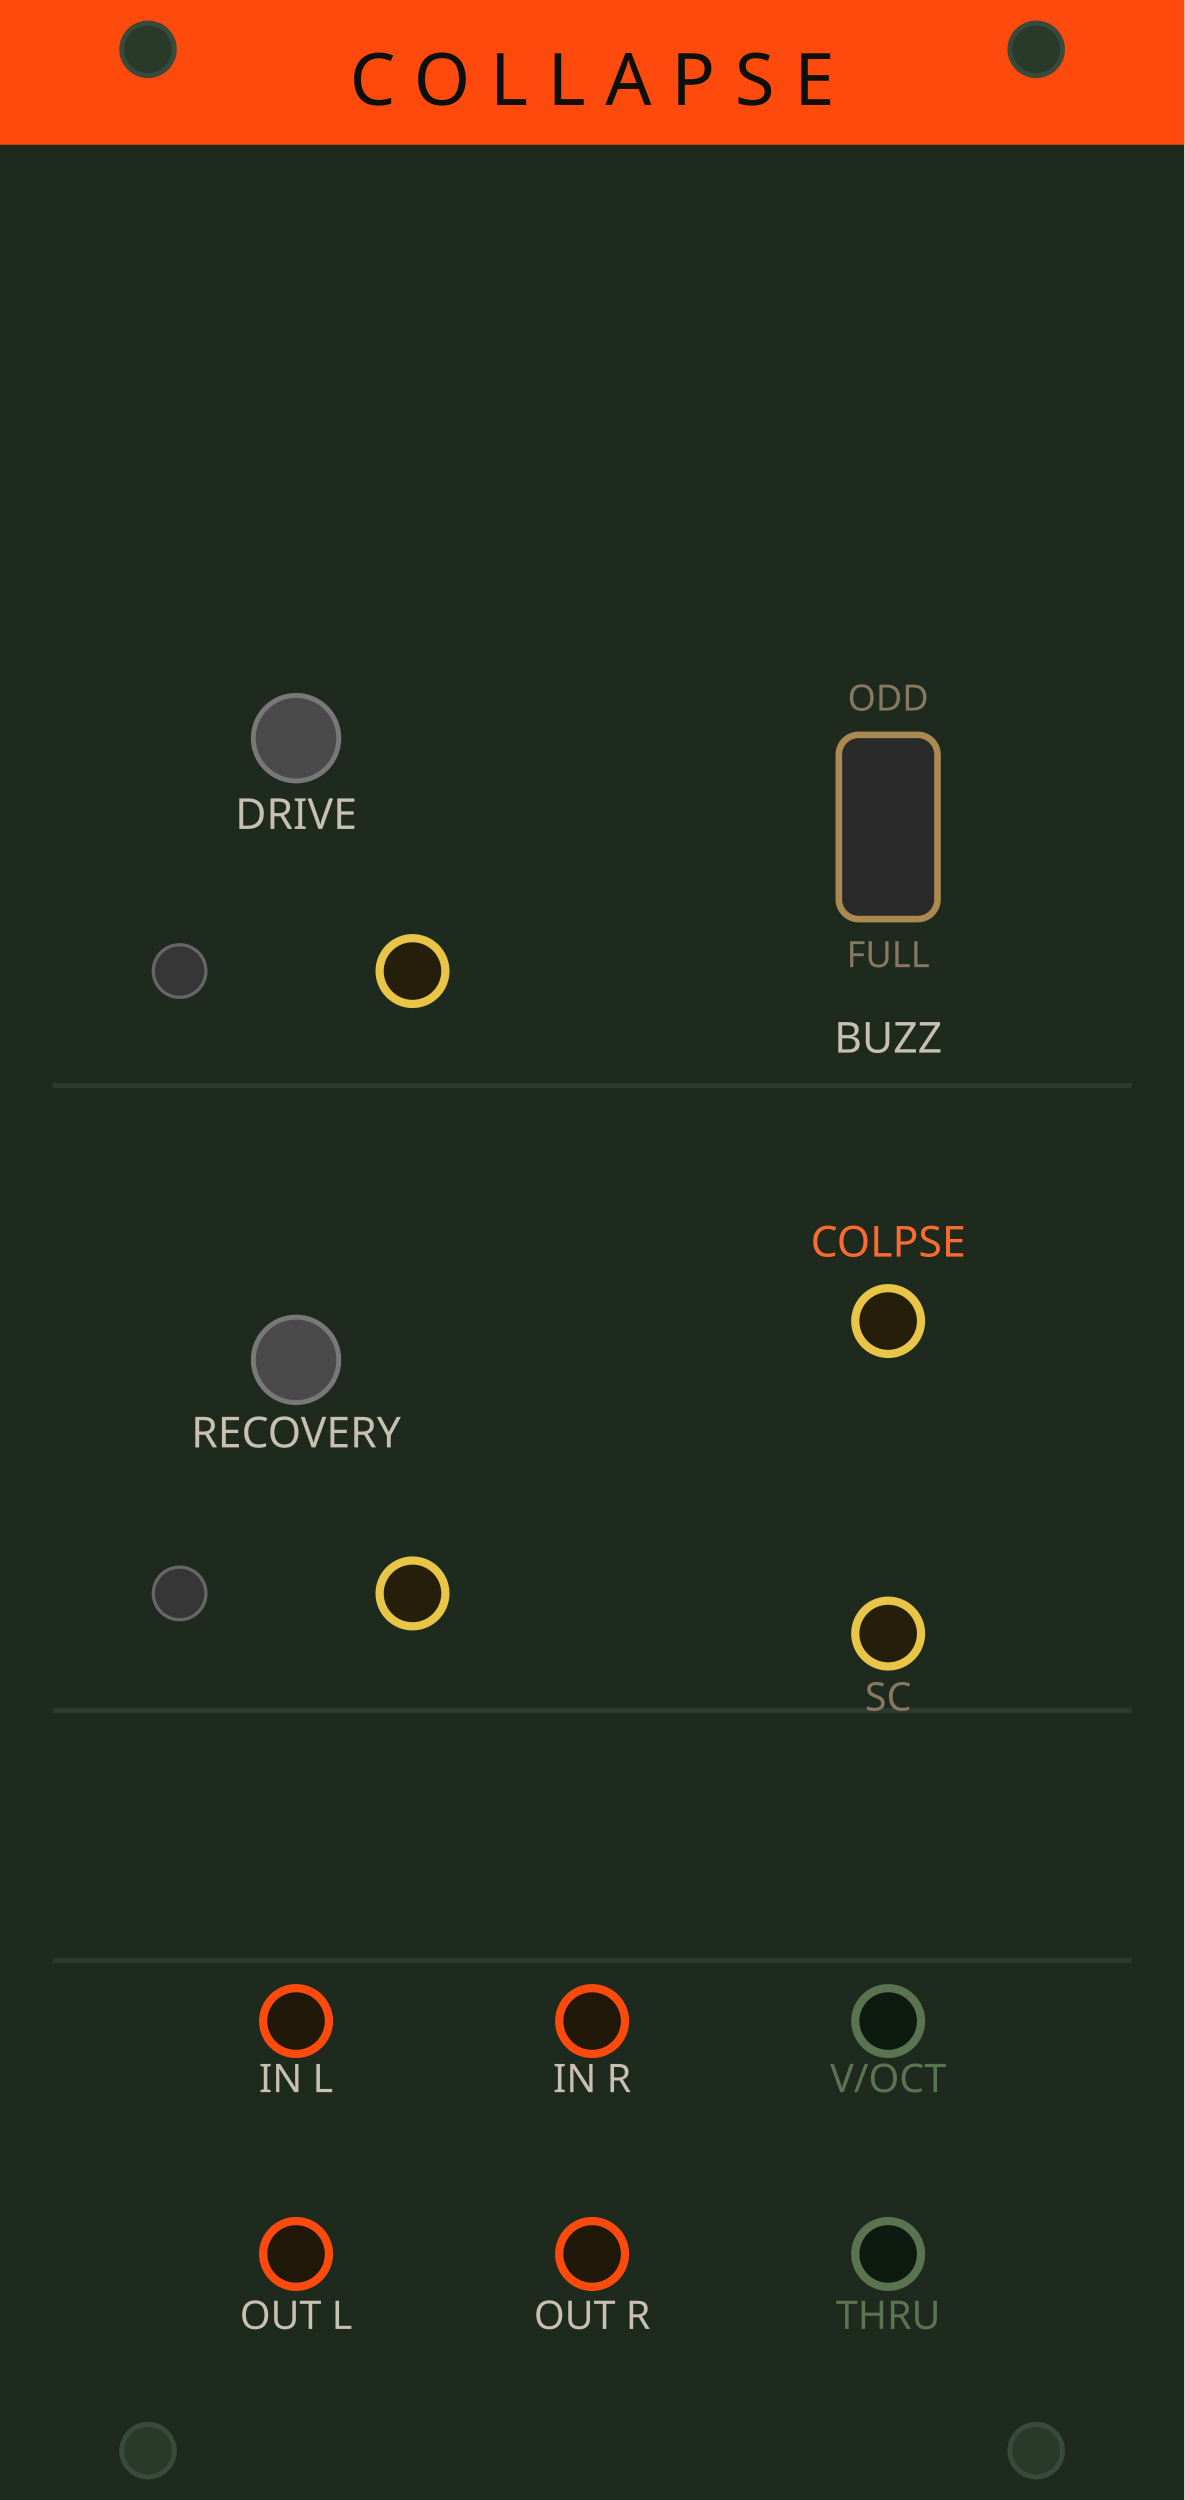
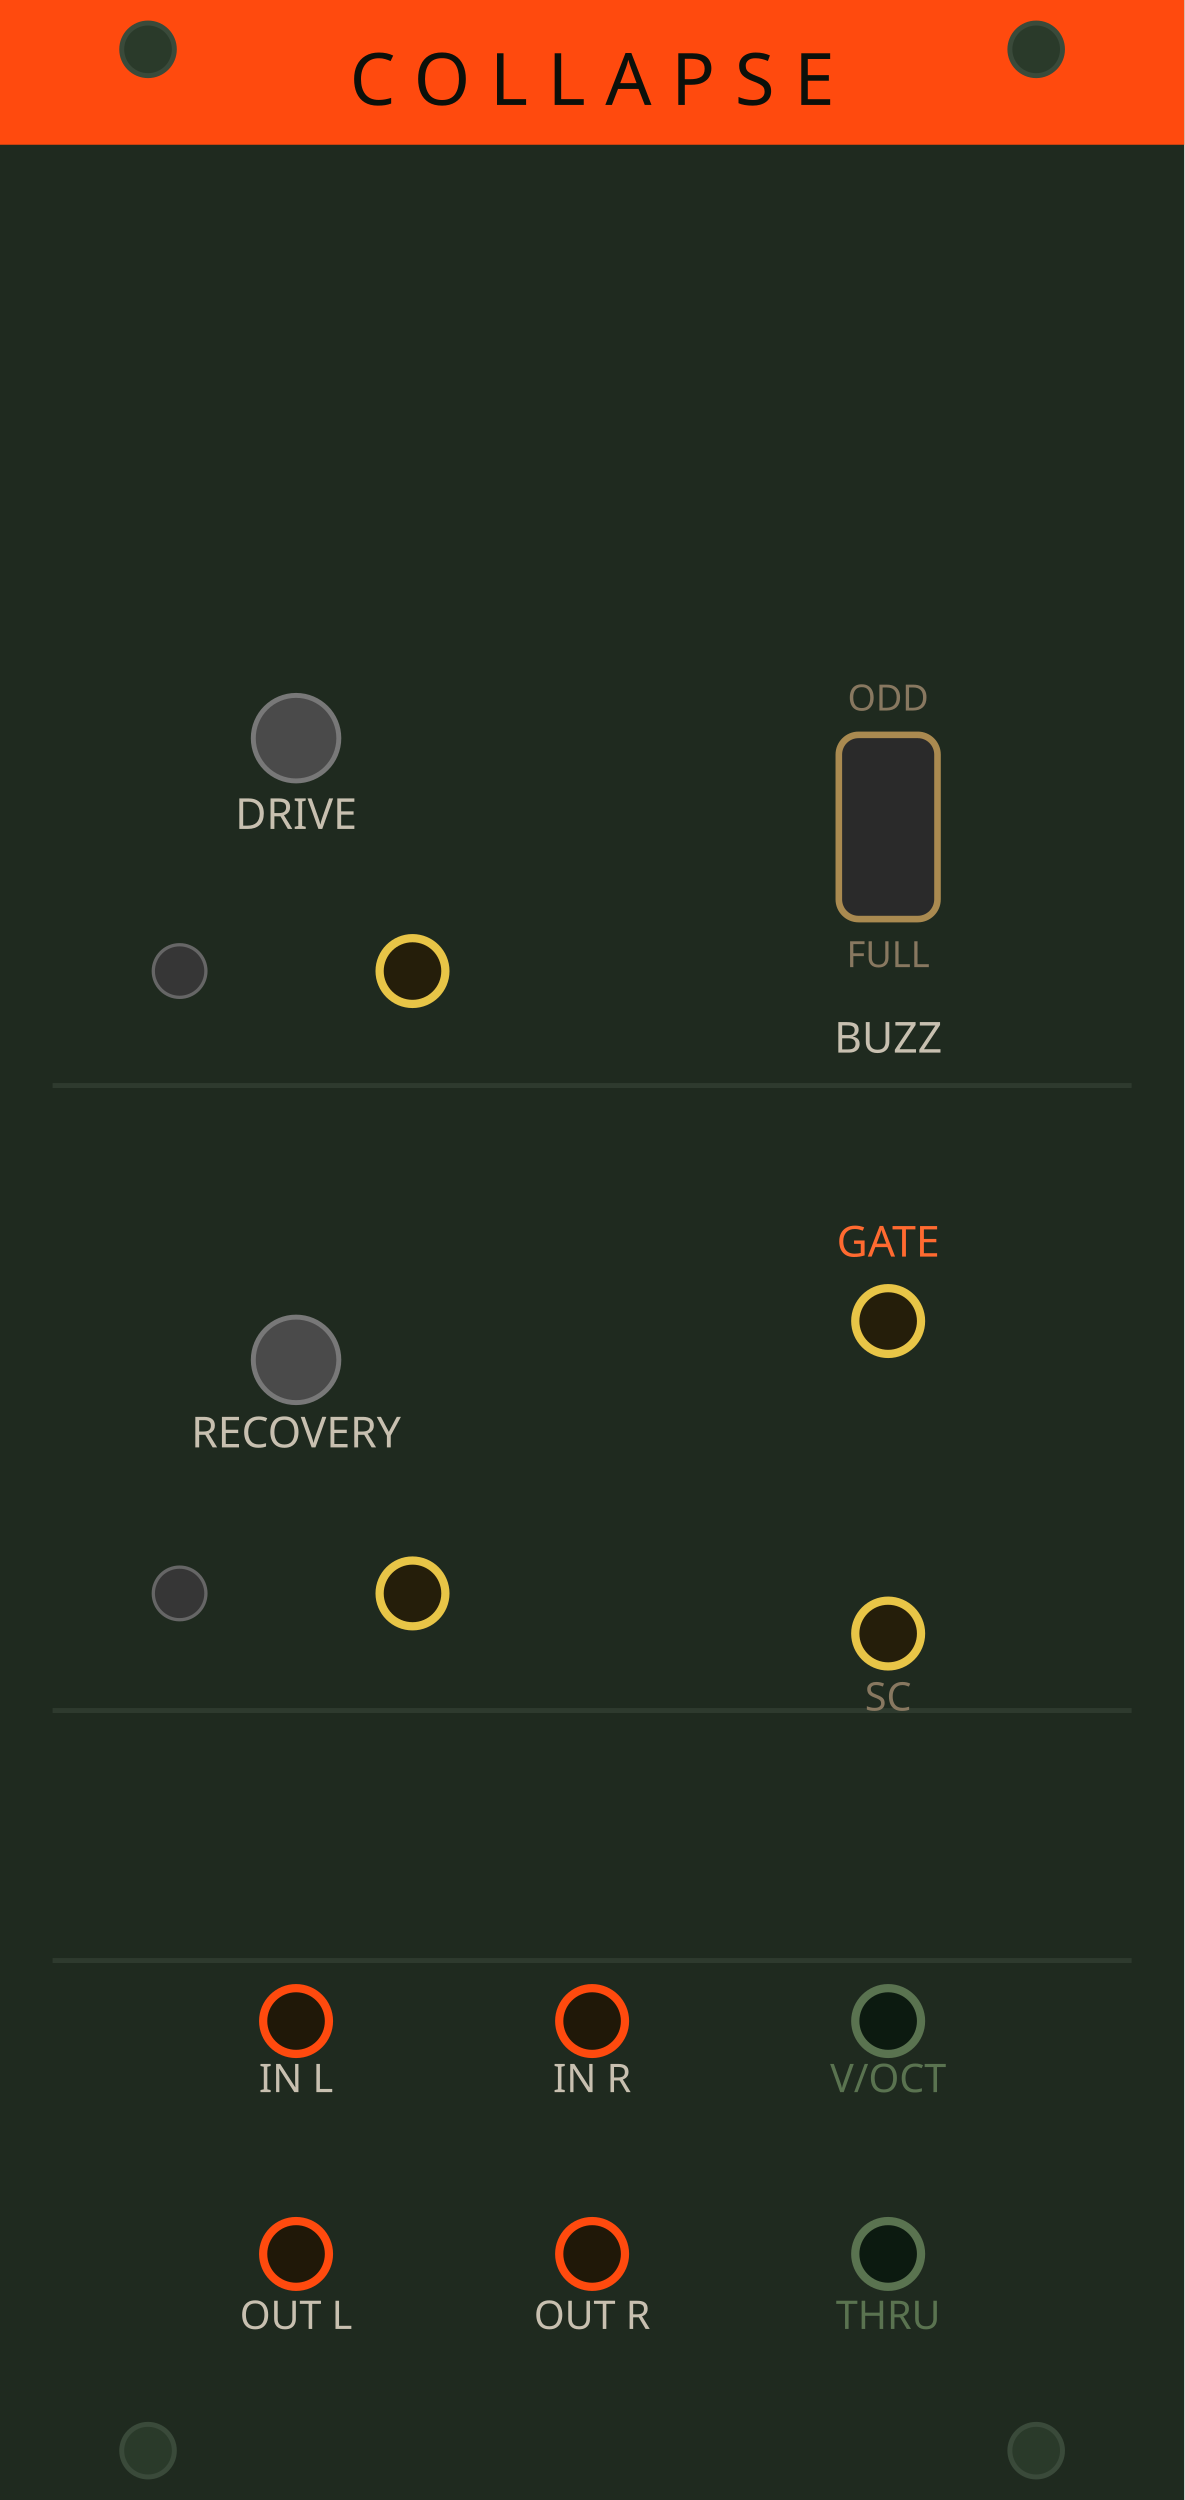
<svg xmlns="http://www.w3.org/2000/svg" width="180" height="380" viewBox="0 0 180 380" version="1.1" id="svg25">
  <defs id="defs25" />
-   <rect width="180" height="380" fill="#1F2A1F" id="rect1" />
-   <rect width="180" height="22" fill="#FF4A0E" id="rect2" />
+   <path id="rect1" style="fill:#1f2a1f" d="M 0,0 H 180 V 380 H 0 Z" />
+   <path id="rect2" style="fill:#ff4a0e" d="M 0,0 H 180 V 22 H 0 Z" />
  <path d="m 57.588,8.853 q -1.265,0 -1.991,0.847 -0.726,0.847 -0.726,2.321 0,1.463 0.671,2.321 0.682,0.847 2.035,0.847 0.517,0 0.979,-0.088 0.462,-0.088 0.902,-0.22 v 0.858 q -0.44,0.165 -0.913,0.242 -0.462,0.077 -1.111,0.077 -1.199,0 -2.002,-0.495 -0.803,-0.495 -1.21,-1.408 -0.396,-0.913 -0.396,-2.145 0,-1.188 0.429,-2.09 0.44,-0.913 1.287,-1.419 0.847,-0.517 2.057,-0.517 1.243,0 2.167,0.462 l -0.396,0.836 q -0.363,-0.165 -0.814,-0.297 -0.44,-0.132 -0.968,-0.132 z M 70.807,12.01 q 0,1.221 -0.418,2.134 -0.407,0.902 -1.21,1.408 -0.803,0.506 -1.991,0.506 -1.221,0 -2.035,-0.506 -0.803,-0.506 -1.199,-1.419 -0.396,-0.913 -0.396,-2.134 0,-1.21 0.396,-2.112 0.396,-0.902 1.199,-1.408 0.814,-0.506 2.046,-0.506 1.177,0 1.98,0.506 0.803,0.495 1.21,1.408 0.418,0.902 0.418,2.123 z m -6.204,0 q 0,1.485 0.627,2.343 0.627,0.847 1.958,0.847 1.342,0 1.958,-0.847 0.616,-0.858 0.616,-2.343 0,-1.485 -0.616,-2.321 -0.616,-0.847 -1.947,-0.847 -1.331,0 -1.969,0.847 -0.627,0.836 -0.627,2.321 z m 10.942,3.938 V 8.094 h 0.99 v 6.974 h 3.432 v 0.88 z m 8.764,0 V 8.094 h 0.99 v 6.974 h 3.432 v 0.88 z m 13.692,0 -0.946,-2.431 h -3.113 l -0.935,2.431 h -1.001 l 3.069,-7.887 h 0.891 l 3.058,7.887 z m -2.123,-5.687 q -0.033,-0.088 -0.11,-0.319 -0.077,-0.231 -0.154,-0.473 -0.066,-0.253 -0.11,-0.385 -0.077,0.341 -0.176,0.671 -0.099,0.319 -0.165,0.506 l -0.891,2.376 h 2.486 z M 105.181,8.094 q 1.54,0 2.244,0.605 0.704,0.605 0.704,1.705 0,0.649 -0.297,1.221 -0.286,0.561 -0.979,0.913 -0.682,0.352 -1.859,0.352 h -0.902 v 3.058 h -0.99 V 8.094 Z m -0.088,0.847 h -1.001 v 3.102 h 0.792 q 1.122,0 1.672,-0.363 0.55,-0.363 0.55,-1.232 0,-0.759 -0.484,-1.133 -0.484,-0.374 -1.529,-0.374 z m 12.119,4.906 q 0,1.045 -0.759,1.628 -0.759,0.583 -2.046,0.583 -0.66,0 -1.221,-0.099 -0.561,-0.099 -0.935,-0.275 v -0.946 q 0.396,0.176 0.979,0.319 0.594,0.143 1.221,0.143 0.88,0 1.32,-0.341 0.451,-0.341 0.451,-0.924 0,-0.385 -0.165,-0.649 -0.165,-0.264 -0.572,-0.484 -0.396,-0.231 -1.111,-0.484 -1.001,-0.363 -1.518,-0.891 -0.506,-0.528 -0.506,-1.441 0,-0.627 0.319,-1.067 0.319,-0.451 0.88,-0.693 0.572,-0.242 1.309,-0.242 0.649,0 1.188,0.121 0.539,0.121 0.979,0.319 l -0.308,0.847 q -0.407,-0.176 -0.891,-0.297 -0.473,-0.121 -0.99,-0.121 -0.737,0 -1.111,0.319 -0.374,0.308 -0.374,0.825 0,0.396 0.165,0.66 0.165,0.264 0.539,0.473 0.374,0.209 1.012,0.451 0.693,0.253 1.166,0.55 0.484,0.286 0.726,0.693 0.253,0.407 0.253,1.023 z m 8.973,2.101 h -4.389 V 8.094 h 4.389 v 0.869 h -3.399 v 2.453 h 3.201 v 0.858 h -3.201 v 2.805 h 3.399 z" id="text2" style="font-size:11px;font-family:'Nunito Sans', sans-serif;letter-spacing:3;dominant-baseline:middle;text-anchor:middle;fill:#0c100a" aria-label="COLLAPSE" />
-   <line x1="8" y1="165" x2="172" y2="165" stroke="#2E3A2E" stroke-width="0.75" id="line2" />
-   <line x1="8" y1="260" x2="172" y2="260" stroke="#2E3A2E" stroke-width="0.75" id="line3" />
-   <line x1="8" y1="298" x2="172" y2="298" stroke="#2E3A2E" stroke-width="0.75" id="line4" />
-   <circle cx="45.0" cy="112.2" r="6.5" fill="#4A4A4A" stroke="#787878" stroke-width="0.75" id="circle4" />
-   <circle cx="27.3" cy="147.6" r="4" fill="#363636" stroke="#666" stroke-width="0.5" id="circle5" />
-   <circle cx="62.7" cy="147.6" r="5" fill="#251E0A" stroke="#E8C547" stroke-width="1.25" id="circle6" />
+   <path id="line2" style="stroke:#2e3a2e;stroke-width:0.75" d="M 8,165 H 172" />
+   <path id="line3" style="stroke:#2e3a2e;stroke-width:0.75" d="M 8,260 H 172" />
+   <path id="line4" style="stroke:#2e3a2e;stroke-width:0.75" d="M 8,298 H 172" />
+   <path id="circle4" style="fill:#4a4a4a;stroke:#787878;stroke-width:0.75" d="m 51.5,112.2 a 6.5,6.5 0 0 1 -6.5,6.5 6.5,6.5 0 0 1 -6.5,-6.5 6.5,6.5 0 0 1 6.5,-6.5 6.5,6.5 0 0 1 6.5,6.5 z" />
+   <path id="circle5" style="fill:#363636;stroke:#666666;stroke-width:0.5" d="m 31.3,147.6 a 4,4 0 0 1 -4,4 4,4 0 0 1 -4,-4 4,4 0 0 1 4,-4 4,4 0 0 1 4,4 z" />
+   <path id="circle6" style="fill:#251e0a;stroke:#e8c547;stroke-width:1.25" d="m 67.7,147.6 a 5,5 0 0 1 -5,5 5,5 0 0 1 -5,-5 5,5 0 0 1 5,-5 5,5 0 0 1 5,5 z" />
  <path d="m 40.096,123.634 q 0,1.177 -0.643,1.774 -0.637,0.592 -1.781,0.592 h -1.294 v -4.641 h 1.43 q 0.702,0 1.216,0.26 0.513,0.26 0.793,0.767 0.28,0.5 0.28,1.248 z m -0.618,0.019 q 0,-0.929 -0.462,-1.359 -0.455,-0.435 -1.294,-0.435 h -0.76 v 3.64 h 0.63 q 1.885,0 1.885,-1.846 z m 2.925,-2.295 q 0.865,0 1.274,0.332 0.416,0.325 0.416,0.988 0,0.37 -0.137,0.618 -0.137,0.247 -0.351,0.397 -0.208,0.143 -0.442,0.228 l 1.274,2.08 h -0.682 l -1.125,-1.917 h -0.923 V 126 h -0.585 v -4.641 z m -0.033,0.507 h -0.663 v 1.722 h 0.696 q 0.566,0 0.826,-0.221 0.26,-0.228 0.26,-0.663 0,-0.455 -0.273,-0.643 -0.273,-0.195 -0.845,-0.195 z M 46.472,126 h -1.677 v -0.338 l 0.546,-0.123 v -3.712 l -0.546,-0.13 v -0.338 h 1.677 v 0.338 l -0.546,0.13 v 3.712 l 0.546,0.123 z m 4.167,-4.641 -1.657,4.641 h -0.585 l -1.657,-4.641 h 0.611 l 1.046,2.977 q 0.104,0.286 0.175,0.539 0.071,0.247 0.117,0.474 0.045,-0.228 0.117,-0.481 0.071,-0.254 0.175,-0.546 l 1.04,-2.964 z M 53.863,126 h -2.594 v -4.641 h 2.594 v 0.513 h -2.009 v 1.45 h 1.891 v 0.507 h -1.891 v 1.657 h 2.009 z" id="text6" style="font-size:6.5px;font-family:'Nunito Sans', sans-serif;text-anchor:middle;fill:#c8c0b0" aria-label="DRIVE" />
-   <rect x="127.5" y="111.7" width="15" height="28" rx="3" fill="#2A2A2A" stroke="#AA8A50" stroke-width="1" id="rect6" />
+   <path id="rect6" style="fill:#2a2a2a;stroke:#aa8a50" d="m 130.5,111.7 h 9 c 1.662,0 3,1.338 3,3 v 22 c 0,1.662 -1.338,3 -3,3 h -9 c -1.662,0 -3,-1.338 -3,-3 v -22 c 0,-1.662 1.338,-3 3,-3 z" />
  <path d="m 132.797,106.031 q 0,0.611 -0.209,1.067 -0.203,0.451 -0.605,0.704 -0.402,0.253 -0.996,0.253 -0.611,0 -1.018,-0.253 -0.402,-0.253 -0.6,-0.71 -0.198,-0.457 -0.198,-1.067 0,-0.605 0.198,-1.056 0.198,-0.451 0.6,-0.704 0.407,-0.253 1.023,-0.253 0.589,0 0.99,0.253 0.402,0.247 0.605,0.704 0.209,0.451 0.209,1.062 z m -3.102,0 q 0,0.743 0.314,1.171 0.314,0.423 0.979,0.423 0.671,0 0.979,-0.423 0.308,-0.429 0.308,-1.171 0,-0.743 -0.308,-1.161 -0.308,-0.423 -0.974,-0.423 -0.665,0 -0.985,0.423 -0.314,0.418 -0.314,1.161 z m 7.117,-0.033 q 0,0.996 -0.544,1.502 -0.539,0.5 -1.507,0.5 h -1.095 v -3.927 h 1.21 q 0.594,0 1.028,0.22 0.434,0.22 0.671,0.649 0.236,0.423 0.236,1.056 z m -0.522,0.017 q 0,-0.786 -0.391,-1.149 -0.385,-0.368 -1.095,-0.368 h -0.643 v 3.08 h 0.533 q 1.595,0 1.595,-1.562 z m 4.537,-0.017 q 0,0.996 -0.544,1.502 -0.539,0.5 -1.507,0.5 h -1.095 v -3.927 h 1.21 q 0.594,0 1.028,0.22 0.434,0.22 0.671,0.649 0.236,0.423 0.236,1.056 z m -0.522,0.017 q 0,-0.786 -0.391,-1.149 -0.385,-0.368 -1.095,-0.368 h -0.643 v 3.08 h 0.533 q 1.595,0 1.595,-1.562 z" id="text7" style="font-size:5.5px;font-family:'Nunito Sans', sans-serif;text-anchor:middle;fill:#887860" aria-label="ODD" />
  <path d="m 129.709,147 h -0.495 v -3.927 h 2.195 v 0.434 h -1.7 v 1.391 h 1.595 v 0.434 h -1.595 z m 5.346,-1.386 q 0,0.407 -0.165,0.737 -0.165,0.325 -0.506,0.517 -0.336,0.187 -0.858,0.187 -0.732,0 -1.117,-0.396 -0.38,-0.402 -0.38,-1.056 v -2.53 h 0.495 v 2.546 q 0,0.478 0.253,0.743 0.259,0.264 0.775,0.264 0.533,0 0.77,-0.281 0.242,-0.286 0.242,-0.732 v -2.541 h 0.489 z M 136.089,147 v -3.927 h 0.495 v 3.487 H 138.3 V 147 Z m 2.882,0 v -3.927 h 0.495 v 3.487 h 1.716 V 147 Z" id="text8" style="font-size:5.5px;font-family:'Nunito Sans', sans-serif;text-anchor:middle;fill:#887860" aria-label="FULL" />
  <path d="m 128.75,155.359 q 0.871,0 1.313,0.26 0.449,0.254 0.449,0.89 0,0.409 -0.228,0.682 -0.228,0.267 -0.656,0.344 v 0.033 q 0.292,0.045 0.526,0.169 0.24,0.123 0.377,0.351 0.137,0.228 0.137,0.592 0,0.63 -0.435,0.975 -0.429,0.344 -1.177,0.344 h -1.631 v -4.641 z m 0.117,1.976 q 0.598,0 0.819,-0.189 0.221,-0.195 0.221,-0.572 0,-0.384 -0.273,-0.546 -0.267,-0.169 -0.858,-0.169 h -0.767 v 1.476 z m -0.858,0.487 v 1.683 h 0.936 q 0.618,0 0.858,-0.24 0.24,-0.24 0.24,-0.63 0,-0.364 -0.254,-0.585 -0.247,-0.228 -0.89,-0.228 z m 7.169,0.539 q 0,0.481 -0.195,0.871 -0.195,0.384 -0.598,0.611 -0.397,0.221 -1.014,0.221 -0.865,0 -1.319,-0.468 -0.449,-0.474 -0.449,-1.248 v -2.99 h 0.585 v 3.01 q 0,0.566 0.299,0.877 0.305,0.312 0.916,0.312 0.63,0 0.91,-0.332 0.286,-0.338 0.286,-0.865 v -3.003 h 0.579 z m 4.056,1.638 h -3.217 v -0.442 l 2.444,-3.679 h -2.366 v -0.52 h 3.075 v 0.442 l -2.444,3.679 h 2.509 z m 3.718,0 h -3.217 v -0.442 l 2.444,-3.679 h -2.366 v -0.52 h 3.075 v 0.442 l -2.444,3.679 h 2.509 z" id="text9" style="font-size:6.5px;font-family:'Nunito Sans', sans-serif;text-anchor:middle;fill:#c8c0b0" aria-label="BUZZ" />
-   <circle cx="45.0" cy="206.7" r="6.5" fill="#4A4A4A" stroke="#787878" stroke-width="0.75" id="circle9" />
-   <circle cx="27.3" cy="242.2" r="4" fill="#363636" stroke="#666" stroke-width="0.5" id="circle10" />
-   <circle cx="62.7" cy="242.2" r="5" fill="#251E0A" stroke="#E8C547" stroke-width="1.25" id="circle11" />
+   <path id="circle9" style="fill:#4a4a4a;stroke:#787878;stroke-width:0.75" d="m 51.5,206.7 a 6.5,6.5 0 0 1 -6.5,6.5 6.5,6.5 0 0 1 -6.5,-6.5 6.5,6.5 0 0 1 6.5,-6.5 6.5,6.5 0 0 1 6.5,6.5 z" />
+   <path id="circle10" style="fill:#363636;stroke:#666666;stroke-width:0.5" d="m 31.3,242.2 a 4,4 0 0 1 -4,4 4,4 0 0 1 -4,-4 4,4 0 0 1 4,-4 4,4 0 0 1 4,4 z" />
+   <path id="circle11" style="fill:#251e0a;stroke:#e8c547;stroke-width:1.25" d="m 67.7,242.2 a 5,5 0 0 1 -5,5 5,5 0 0 1 -5,-5 5,5 0 0 1 5,-5 5,5 0 0 1 5,5 z" />
  <path d="m 30.97,215.359 q 0.865,0 1.274,0.332 0.416,0.325 0.416,0.988 0,0.37 -0.137,0.618 -0.137,0.247 -0.351,0.397 -0.208,0.143 -0.442,0.228 l 1.274,2.08 h -0.682 l -1.125,-1.917 h -0.923 V 220 h -0.585 v -4.641 z m -0.033,0.507 h -0.663 v 1.722 h 0.696 q 0.566,0 0.826,-0.221 0.26,-0.228 0.26,-0.663 0,-0.455 -0.273,-0.643 -0.273,-0.195 -0.845,-0.195 z M 36.326,220 h -2.594 v -4.641 h 2.594 v 0.513 h -2.009 v 1.45 h 1.891 v 0.507 h -1.891 v 1.657 h 2.009 z m 3.009,-4.192 q -0.748,0 -1.177,0.5 -0.429,0.5 -0.429,1.371 0,0.865 0.397,1.371 0.403,0.5 1.202,0.5 0.305,0 0.579,-0.052 0.273,-0.052 0.533,-0.13 v 0.507 q -0.26,0.098 -0.539,0.143 -0.273,0.045 -0.656,0.045 -0.709,0 -1.183,-0.292 -0.474,-0.292 -0.715,-0.832 -0.234,-0.539 -0.234,-1.268 0,-0.702 0.254,-1.235 0.26,-0.539 0.76,-0.839 0.5,-0.305 1.216,-0.305 0.735,0 1.28,0.273 l -0.234,0.494 q -0.214,-0.098 -0.481,-0.175 -0.26,-0.078 -0.572,-0.078 z m 6.038,1.865 q 0,0.722 -0.247,1.261 -0.24,0.533 -0.715,0.832 -0.474,0.299 -1.177,0.299 -0.722,0 -1.202,-0.299 -0.474,-0.299 -0.709,-0.839 -0.234,-0.539 -0.234,-1.261 0,-0.715 0.234,-1.248 0.234,-0.533 0.709,-0.832 0.481,-0.299 1.209,-0.299 0.696,0 1.17,0.299 0.474,0.292 0.715,0.832 0.247,0.533 0.247,1.254 z m -3.666,0 q 0,0.877 0.37,1.385 0.37,0.5 1.157,0.5 0.793,0 1.157,-0.5 0.364,-0.507 0.364,-1.385 0,-0.877 -0.364,-1.371 -0.364,-0.5 -1.151,-0.5 -0.786,0 -1.163,0.5 -0.37,0.494 -0.37,1.371 z m 7.897,-2.314 -1.657,4.641 h -0.585 l -1.657,-4.641 h 0.611 l 1.046,2.977 q 0.104,0.286 0.175,0.539 0.071,0.247 0.117,0.474 0.045,-0.228 0.117,-0.481 0.071,-0.254 0.175,-0.546 l 1.04,-2.964 z M 52.829,220 h -2.594 v -4.641 h 2.594 v 0.513 h -2.009 v 1.45 h 1.891 v 0.507 h -1.891 v 1.657 h 2.009 z m 2.301,-4.641 q 0.865,0 1.274,0.332 0.416,0.325 0.416,0.988 0,0.37 -0.137,0.618 -0.137,0.247 -0.351,0.397 -0.208,0.143 -0.442,0.228 l 1.274,2.08 h -0.682 l -1.125,-1.917 h -0.923 V 220 h -0.585 v -4.641 z m -0.033,0.507 h -0.663 v 1.722 h 0.696 q 0.566,0 0.826,-0.221 0.26,-0.228 0.26,-0.663 0,-0.455 -0.273,-0.643 -0.273,-0.195 -0.845,-0.195 z m 4.004,1.774 1.209,-2.281 h 0.63 l -1.547,2.841 V 220 h -0.585 v -1.774 l -1.547,-2.866 h 0.637 z" id="text11" style="font-size:6.5px;font-family:'Nunito Sans', sans-serif;text-anchor:middle;fill:#c8c0b0" aria-label="RECOVERY" />
-   <circle cx="135.0" cy="200.8" r="5" fill="#251E0A" stroke="#E8C547" stroke-width="1.25" id="circle12" />
-   <path d="m 125.832,186.808 q -0.748,0 -1.177,0.5 -0.429,0.5 -0.429,1.371 0,0.865 0.397,1.371 0.403,0.5 1.202,0.5 0.305,0 0.579,-0.052 0.273,-0.052 0.533,-0.13 v 0.507 q -0.26,0.098 -0.539,0.143 -0.273,0.045 -0.656,0.045 -0.709,0 -1.183,-0.292 -0.474,-0.292 -0.715,-0.832 -0.234,-0.539 -0.234,-1.268 0,-0.702 0.254,-1.235 0.26,-0.539 0.76,-0.839 0.5,-0.305 1.216,-0.305 0.735,0 1.28,0.273 l -0.234,0.494 q -0.214,-0.098 -0.481,-0.175 -0.26,-0.078 -0.572,-0.078 z m 6.038,1.865 q 0,0.722 -0.247,1.261 -0.24,0.533 -0.715,0.832 -0.474,0.299 -1.177,0.299 -0.722,0 -1.202,-0.299 -0.474,-0.299 -0.709,-0.839 -0.234,-0.539 -0.234,-1.261 0,-0.715 0.234,-1.248 0.234,-0.533 0.709,-0.832 0.481,-0.299 1.209,-0.299 0.696,0 1.17,0.299 0.474,0.292 0.715,0.832 0.247,0.533 0.247,1.254 z m -3.666,0 q 0,0.877 0.37,1.385 0.37,0.5 1.157,0.5 0.793,0 1.157,-0.5 0.364,-0.507 0.364,-1.385 0,-0.877 -0.364,-1.371 -0.364,-0.5 -1.151,-0.5 -0.786,0 -1.163,0.5 -0.37,0.494 -0.37,1.371 z m 4.693,2.327 v -4.641 h 0.585 v 4.121 h 2.028 V 191 Z m 4.635,-4.641 q 0.91,0 1.326,0.357 0.416,0.357 0.416,1.008 0,0.384 -0.175,0.722 -0.169,0.332 -0.579,0.539 -0.403,0.208 -1.099,0.208 h -0.533 V 191 h -0.585 v -4.641 z m -0.052,0.5 h -0.592 v 1.833 h 0.468 q 0.663,0 0.988,-0.214 0.325,-0.214 0.325,-0.728 0,-0.449 -0.286,-0.669 -0.286,-0.221 -0.903,-0.221 z m 5.388,2.899 q 0,0.618 -0.449,0.962 -0.449,0.344 -1.209,0.344 -0.39,0 -0.722,-0.059 -0.332,-0.059 -0.552,-0.163 v -0.559 q 0.234,0.104 0.579,0.189 0.351,0.085 0.722,0.085 0.52,0 0.78,-0.202 0.267,-0.202 0.267,-0.546 0,-0.228 -0.098,-0.384 -0.098,-0.156 -0.338,-0.286 -0.234,-0.137 -0.656,-0.286 -0.592,-0.214 -0.897,-0.526 -0.299,-0.312 -0.299,-0.852 0,-0.37 0.189,-0.63 0.189,-0.267 0.52,-0.409 0.338,-0.143 0.773,-0.143 0.384,0 0.702,0.071 0.319,0.071 0.579,0.189 l -0.182,0.5 q -0.24,-0.104 -0.526,-0.175 -0.28,-0.071 -0.585,-0.071 -0.435,0 -0.656,0.189 -0.221,0.182 -0.221,0.487 0,0.234 0.098,0.39 0.098,0.156 0.319,0.28 0.221,0.123 0.598,0.267 0.409,0.149 0.689,0.325 0.286,0.169 0.429,0.409 0.149,0.24 0.149,0.605 z m 3.53,1.242 h -2.594 v -4.641 h 2.594 v 0.513 h -2.009 v 1.45 h 1.891 v 0.507 h -1.891 v 1.657 h 2.009 z" id="text12" style="font-size:6.5px;font-family:'Nunito Sans', sans-serif;text-anchor:middle;fill:#ff6a30" aria-label="COLPSE" />
-   <circle cx="135.0" cy="248.3" r="5" fill="#251E0A" stroke="#E8C547" stroke-width="1.25" id="circle13" />
+   <path id="circle12" style="fill:#251e0a;stroke:#e8c547;stroke-width:1.25" d="m 140,200.8 a 5,5 0 0 1 -5,5 5,5 0 0 1 -5,-5 5,5 0 0 1 5,-5 5,5 0 0 1 5,5 z" />
+   <path d="m 129.816,188.549 h 1.605 v 2.275 q -0.377,0.123 -0.76,0.182 -0.384,0.059 -0.871,0.059 -0.722,0 -1.216,-0.286 -0.494,-0.292 -0.754,-0.826 -0.254,-0.539 -0.254,-1.274 0,-0.728 0.286,-1.261 0.286,-0.533 0.819,-0.826 0.539,-0.299 1.3,-0.299 0.39,0 0.735,0.071 0.351,0.071 0.65,0.202 l -0.221,0.507 q -0.247,-0.111 -0.559,-0.189 -0.305,-0.078 -0.637,-0.078 -0.832,0 -1.3,0.5 -0.462,0.5 -0.462,1.371 0,0.552 0.175,0.982 0.182,0.422 0.566,0.663 0.384,0.234 1.008,0.234 0.305,0 0.52,-0.033 0.214,-0.033 0.39,-0.078 v -1.378 h -1.02 z m 5.629,2.45 -0.559,-1.437 h -1.839 L 132.494,191 h -0.592 l 1.813,-4.66 h 0.526 l 1.807,4.66 z m -1.254,-3.361 q -0.019,-0.052 -0.065,-0.189 -0.045,-0.137 -0.091,-0.28 -0.039,-0.149 -0.065,-0.228 -0.045,0.202 -0.104,0.397 -0.059,0.189 -0.098,0.299 l -0.526,1.404 h 1.469 z m 3.51,3.361 h -0.585 v -4.128 h -1.45 v -0.513 h 3.478 v 0.513 h -1.443 z m 4.739,0 h -2.594 v -4.641 h 2.594 v 0.513 h -2.009 v 1.45 h 1.891 v 0.507 h -1.891 v 1.657 h 2.009 z" id="text12" style="font-size:6.5px;font-family:'Nunito Sans', sans-serif;text-anchor:middle;fill:#ff6a30" aria-label="GATE" />
+   <path id="circle13" style="fill:#251e0a;stroke:#e8c547;stroke-width:1.25" d="m 140,248.3 a 5,5 0 0 1 -5,5 5,5 0 0 1 -5,-5 5,5 0 0 1 5,-5 5,5 0 0 1 5,5 z" />
  <path d="m 134.469,258.854 q 0,0.57 -0.414,0.888 -0.414,0.318 -1.116,0.318 -0.36,0 -0.666,-0.054 -0.306,-0.054 -0.51,-0.15 v -0.516 q 0.216,0.096 0.534,0.174 0.324,0.078 0.666,0.078 0.48,0 0.72,-0.186 0.246,-0.186 0.246,-0.504 0,-0.21 -0.09,-0.354 -0.09,-0.144 -0.312,-0.264 -0.216,-0.126 -0.606,-0.264 -0.546,-0.198 -0.828,-0.486 -0.276,-0.288 -0.276,-0.786 0,-0.342 0.174,-0.582 0.174,-0.246 0.48,-0.378 0.312,-0.132 0.714,-0.132 0.354,0 0.648,0.066 0.294,0.066 0.534,0.174 l -0.168,0.462 q -0.222,-0.096 -0.486,-0.162 -0.258,-0.066 -0.54,-0.066 -0.402,0 -0.606,0.174 -0.204,0.168 -0.204,0.45 0,0.216 0.09,0.36 0.09,0.144 0.294,0.258 0.204,0.114 0.552,0.246 0.378,0.138 0.636,0.3 0.264,0.156 0.396,0.378 0.138,0.222 0.138,0.558 z m 2.7,-2.724 q -0.69,0 -1.086,0.462 -0.396,0.462 -0.396,1.266 0,0.798 0.366,1.266 0.372,0.462 1.11,0.462 0.282,0 0.534,-0.048 0.252,-0.048 0.492,-0.12 v 0.468 q -0.24,0.09 -0.498,0.132 -0.252,0.042 -0.606,0.042 -0.654,0 -1.092,-0.27 -0.438,-0.27 -0.66,-0.768 -0.216,-0.498 -0.216,-1.17 0,-0.648 0.234,-1.14 0.24,-0.498 0.702,-0.774 0.462,-0.282 1.122,-0.282 0.678,0 1.182,0.252 l -0.216,0.456 q -0.198,-0.09 -0.444,-0.162 -0.24,-0.072 -0.528,-0.072 z" id="text13" style="font-size:6px;font-family:'Nunito Sans', sans-serif;text-anchor:middle;fill:#887860" aria-label="SC" />
-   <circle cx="45.0" cy="307.2" r="5" fill="#201808" stroke="#FF4A0E" stroke-width="1.25" id="circle14" />
-   <circle cx="90.0" cy="307.2" r="5" fill="#201808" stroke="#FF4A0E" stroke-width="1.25" id="circle15" />
-   <circle cx="135.0" cy="307.2" r="5" fill="#0C1A10" stroke="#5A7350" stroke-width="1.25" id="circle16" />
+   <path id="circle14" style="fill:#201808;stroke:#ff4a0e;stroke-width:1.25" d="m 50,307.2 a 5,5 0 0 1 -5,5 5,5 0 0 1 -5,-5 5,5 0 0 1 5,-5 5,5 0 0 1 5,5 z" />
+   <path id="circle15" style="fill:#201808;stroke:#ff4a0e;stroke-width:1.25" d="m 95,307.2 a 5,5 0 0 1 -5,5 5,5 0 0 1 -5,-5 5,5 0 0 1 5,-5 5,5 0 0 1 5,5 z" />
+   <path id="circle16" style="fill:#0c1a10;stroke:#5a7350;stroke-width:1.25" d="m 140,307.2 a 5,5 0 0 1 -5,5 5,5 0 0 1 -5,-5 5,5 0 0 1 5,-5 5,5 0 0 1 5,5 z" />
  <path d="m 41.139,318 h -1.548 v -0.312 l 0.504,-0.114 v -3.426 l -0.504,-0.12 v -0.312 h 1.548 v 0.312 l -0.504,0.12 v 3.426 l 0.504,0.114 z m 4.224,0 h -0.63 l -2.292,-3.558 h -0.024 q 0.012,0.21 0.03,0.522 0.018,0.312 0.018,0.642 V 318 h -0.498 v -4.284 h 0.624 l 2.286,3.546 h 0.024 q -0.006,-0.096 -0.018,-0.288 -0.006,-0.192 -0.018,-0.42 -0.006,-0.228 -0.006,-0.42 v -2.418 h 0.504 z m 2.724,0 v -4.284 h 0.54 v 3.804 h 1.872 V 318 Z" id="text16" style="font-size:6px;font-family:'Nunito Sans', sans-serif;text-anchor:middle;fill:#c8c0b0" aria-label="IN L" />
  <path d="m 85.845,318 h -1.548 v -0.312 l 0.504,-0.114 v -3.426 l -0.504,-0.12 v -0.312 h 1.548 v 0.312 l -0.504,0.12 v 3.426 l 0.504,0.114 z m 4.224,0 h -0.63 l -2.292,-3.558 h -0.024 q 0.012,0.21 0.03,0.522 0.018,0.312 0.018,0.642 V 318 h -0.498 v -4.284 h 0.624 l 2.286,3.546 h 0.024 q -0.006,-0.096 -0.018,-0.288 -0.006,-0.192 -0.018,-0.42 -0.006,-0.228 -0.006,-0.42 v -2.418 h 0.504 z m 3.906,-4.284 q 0.798,0 1.176,0.306 0.384,0.3 0.384,0.912 0,0.342 -0.126,0.57 -0.126,0.228 -0.324,0.366 -0.192,0.132 -0.408,0.21 l 1.176,1.92 h -0.63 l -1.038,-1.77 h -0.852 V 318 h -0.54 v -4.284 z m -0.03,0.468 h -0.612 v 1.59 h 0.642 q 0.522,0 0.762,-0.204 0.24,-0.21 0.24,-0.612 0,-0.42 -0.252,-0.594 -0.252,-0.18 -0.78,-0.18 z" id="text17" style="font-size:6px;font-family:'Nunito Sans', sans-serif;text-anchor:middle;fill:#c8c0b0" aria-label="IN R" />
  <path d="m 129.777,313.716 -1.53,4.284 h -0.54 l -1.53,-4.284 h 0.564 l 0.966,2.748 q 0.096,0.264 0.162,0.498 0.066,0.228 0.108,0.438 0.042,-0.21 0.108,-0.444 0.066,-0.234 0.162,-0.504 l 0.96,-2.736 z m 2.172,0 -1.596,4.284 h -0.516 l 1.596,-4.284 z m 4.38,2.136 q 0,0.666 -0.228,1.164 -0.222,0.492 -0.66,0.768 -0.438,0.276 -1.086,0.276 -0.666,0 -1.11,-0.276 -0.438,-0.276 -0.654,-0.774 -0.216,-0.498 -0.216,-1.164 0,-0.66 0.216,-1.152 0.216,-0.492 0.654,-0.768 0.444,-0.276 1.116,-0.276 0.642,0 1.08,0.276 0.438,0.27 0.66,0.768 0.228,0.492 0.228,1.158 z m -3.384,0 q 0,0.81 0.342,1.278 0.342,0.462 1.068,0.462 0.732,0 1.068,-0.462 0.336,-0.468 0.336,-1.278 0,-0.81 -0.336,-1.266 -0.336,-0.462 -1.062,-0.462 -0.726,0 -1.074,0.462 -0.342,0.456 -0.342,1.266 z m 6.168,-1.722 q -0.69,0 -1.086,0.462 -0.396,0.462 -0.396,1.266 0,0.798 0.366,1.266 0.372,0.462 1.11,0.462 0.282,0 0.534,-0.048 0.252,-0.048 0.492,-0.12 v 0.468 q -0.24,0.09 -0.498,0.132 -0.252,0.042 -0.606,0.042 -0.654,0 -1.092,-0.27 -0.438,-0.27 -0.66,-0.768 -0.216,-0.498 -0.216,-1.17 0,-0.648 0.234,-1.14 0.24,-0.498 0.702,-0.774 0.462,-0.282 1.122,-0.282 0.678,0 1.182,0.252 l -0.216,0.456 q -0.198,-0.09 -0.444,-0.162 -0.24,-0.072 -0.528,-0.072 z m 3.312,3.87 h -0.54 v -3.81 h -1.338 v -0.474 h 3.21 v 0.474 h -1.332 z" id="text18" style="font-size:6px;font-family:'Nunito Sans', sans-serif;text-anchor:middle;fill:#5a7350" aria-label="V/OCT" />
-   <circle cx="45.0" cy="342.6" r="5" fill="#201808" stroke="#FF4A0E" stroke-width="1.25" id="circle18" />
-   <circle cx="90.0" cy="342.6" r="5" fill="#201808" stroke="#FF4A0E" stroke-width="1.25" id="circle19" />
-   <circle cx="135.0" cy="342.6" r="5" fill="#0C1A10" stroke="#5A7350" stroke-width="1.25" id="circle20" />
+   <path id="circle18" style="fill:#201808;stroke:#ff4a0e;stroke-width:1.25" d="m 50,342.6 a 5,5 0 0 1 -5,5 5,5 0 0 1 -5,-5 5,5 0 0 1 5,-5 5,5 0 0 1 5,5 z" />
+   <path id="circle19" style="fill:#201808;stroke:#ff4a0e;stroke-width:1.25" d="m 95,342.6 a 5,5 0 0 1 -5,5 5,5 0 0 1 -5,-5 5,5 0 0 1 5,-5 5,5 0 0 1 5,5 z" />
+   <path id="circle20" style="fill:#0c1a10;stroke:#5a7350;stroke-width:1.25" d="m 140,342.6 a 5,5 0 0 1 -5,5 5,5 0 0 1 -5,-5 5,5 0 0 1 5,-5 5,5 0 0 1 5,5 z" />
  <path d="m 40.764,351.852 q 0,0.666 -0.228,1.164 -0.222,0.492 -0.66,0.768 -0.438,0.276 -1.086,0.276 -0.666,0 -1.11,-0.276 -0.438,-0.276 -0.654,-0.774 -0.216,-0.498 -0.216,-1.164 0,-0.66 0.216,-1.152 0.216,-0.492 0.654,-0.768 0.444,-0.276 1.116,-0.276 0.642,0 1.08,0.276 0.438,0.27 0.66,0.768 0.228,0.492 0.228,1.158 z m -3.384,0 q 0,0.81 0.342,1.278 0.342,0.462 1.068,0.462 0.732,0 1.068,-0.462 0.336,-0.468 0.336,-1.278 0,-0.81 -0.336,-1.266 -0.336,-0.462 -1.062,-0.462 -0.726,0 -1.074,0.462 -0.342,0.456 -0.342,1.266 z m 7.59,0.636 q 0,0.444 -0.18,0.804 -0.18,0.354 -0.552,0.564 -0.366,0.204 -0.936,0.204 -0.798,0 -1.218,-0.432 -0.414,-0.438 -0.414,-1.152 v -2.76 h 0.54 v 2.778 q 0,0.522 0.276,0.81 0.282,0.288 0.846,0.288 0.582,0 0.84,-0.306 0.264,-0.312 0.264,-0.798 v -2.772 h 0.534 z M 47.454,354 h -0.54 v -3.81 h -1.338 v -0.474 h 3.21 v 0.474 h -1.332 z m 3.54,0 v -4.284 h 0.54 v 3.804 h 1.872 V 354 Z" id="text20" style="font-size:6px;font-family:'Nunito Sans', sans-serif;text-anchor:middle;fill:#c8c0b0" aria-label="OUT L" />
  <path d="m 85.47,351.852 q 0,0.666 -0.228,1.164 -0.222,0.492 -0.66,0.768 -0.438,0.276 -1.086,0.276 -0.666,0 -1.11,-0.276 -0.438,-0.276 -0.654,-0.774 -0.216,-0.498 -0.216,-1.164 0,-0.66 0.216,-1.152 0.216,-0.492 0.654,-0.768 0.444,-0.276 1.116,-0.276 0.642,0 1.08,0.276 0.438,0.27 0.66,0.768 0.228,0.492 0.228,1.158 z m -3.384,0 q 0,0.81 0.342,1.278 0.342,0.462 1.068,0.462 0.732,0 1.068,-0.462 0.336,-0.468 0.336,-1.278 0,-0.81 -0.336,-1.266 -0.336,-0.462 -1.062,-0.462 -0.726,0 -1.074,0.462 -0.342,0.456 -0.342,1.266 z m 7.59,0.636 q 0,0.444 -0.18,0.804 -0.18,0.354 -0.552,0.564 -0.366,0.204 -0.936,0.204 -0.798,0 -1.218,-0.432 -0.414,-0.438 -0.414,-1.152 v -2.76 h 0.54 v 2.778 q 0,0.522 0.276,0.81 0.282,0.288 0.846,0.288 0.582,0 0.84,-0.306 0.264,-0.312 0.264,-0.798 v -2.772 h 0.534 z M 92.16,354 h -0.54 v -3.81 h -1.338 v -0.474 h 3.21 v 0.474 h -1.332 z m 4.722,-4.284 q 0.798,0 1.176,0.306 0.384,0.3 0.384,0.912 0,0.342 -0.126,0.57 -0.126,0.228 -0.324,0.366 -0.192,0.132 -0.408,0.21 l 1.176,1.92 h -0.63 l -1.038,-1.77 h -0.852 V 354 h -0.54 v -4.284 z m -0.03,0.468 h -0.612 v 1.59 h 0.642 q 0.522,0 0.762,-0.204 0.24,-0.21 0.24,-0.612 0,-0.42 -0.252,-0.594 -0.252,-0.18 -0.78,-0.18 z" id="text21" style="font-size:6px;font-family:'Nunito Sans', sans-serif;text-anchor:middle;fill:#c8c0b0" aria-label="OUT R" />
  <path d="m 128.988,354 h -0.54 v -3.81 h -1.338 v -0.474 h 3.21 v 0.474 h -1.332 z m 5.256,0 h -0.54 v -1.998 h -2.196 V 354 h -0.54 v -4.284 h 0.54 v 1.812 h 2.196 v -1.812 h 0.54 z m 2.352,-4.284 q 0.798,0 1.176,0.306 0.384,0.3 0.384,0.912 0,0.342 -0.126,0.57 -0.126,0.228 -0.324,0.366 -0.192,0.132 -0.408,0.21 l 1.176,1.92 h -0.63 l -1.038,-1.77 h -0.852 V 354 h -0.54 v -4.284 z m -0.03,0.468 h -0.612 v 1.59 h 0.642 q 0.522,0 0.762,-0.204 0.24,-0.21 0.24,-0.612 0,-0.42 -0.252,-0.594 -0.252,-0.18 -0.78,-0.18 z m 5.838,2.304 q 0,0.444 -0.18,0.804 -0.18,0.354 -0.552,0.564 -0.366,0.204 -0.936,0.204 -0.798,0 -1.218,-0.432 -0.414,-0.438 -0.414,-1.152 v -2.76 h 0.54 v 2.778 q 0,0.522 0.276,0.81 0.282,0.288 0.846,0.288 0.582,0 0.84,-0.306 0.264,-0.312 0.264,-0.798 v -2.772 h 0.534 z" id="text22" style="font-size:6px;font-family:'Nunito Sans', sans-serif;text-anchor:middle;fill:#5a7350" aria-label="THRU" />
-   <circle cx="22.5" cy="7.5" r="4" fill="#2A3A2A" stroke="#3A4A3A" stroke-width="0.75" id="circle22" />
-   <circle cx="157.5" cy="7.5" r="4" fill="#2A3A2A" stroke="#3A4A3A" stroke-width="0.75" id="circle23" />
-   <circle cx="22.5" cy="372.5" r="4" fill="#2A3A2A" stroke="#3A4A3A" stroke-width="0.75" id="circle24" />
-   <circle cx="157.5" cy="372.5" r="4" fill="#2A3A2A" stroke="#3A4A3A" stroke-width="0.75" id="circle25" />
+   <path id="circle22" style="fill:#2a3a2a;stroke:#3a4a3a;stroke-width:0.75" d="m 26.5,7.5 a 4,4 0 0 1 -4,4 4,4 0 0 1 -4,-4 4,4 0 0 1 4,-4 4,4 0 0 1 4,4 z" />
+   <path id="circle23" style="fill:#2a3a2a;stroke:#3a4a3a;stroke-width:0.75" d="m 161.5,7.5 a 4,4 0 0 1 -4,4 4,4 0 0 1 -4,-4 4,4 0 0 1 4,-4 4,4 0 0 1 4,4 z" />
+   <path id="circle24" style="fill:#2a3a2a;stroke:#3a4a3a;stroke-width:0.75" d="m 26.5,372.5 a 4,4 0 0 1 -4,4 4,4 0 0 1 -4,-4 4,4 0 0 1 4,-4 4,4 0 0 1 4,4 z" />
+   <path id="circle25" style="fill:#2a3a2a;stroke:#3a4a3a;stroke-width:0.75" d="m 161.5,372.5 a 4,4 0 0 1 -4,4 4,4 0 0 1 -4,-4 4,4 0 0 1 4,-4 4,4 0 0 1 4,4 z" />
</svg>
